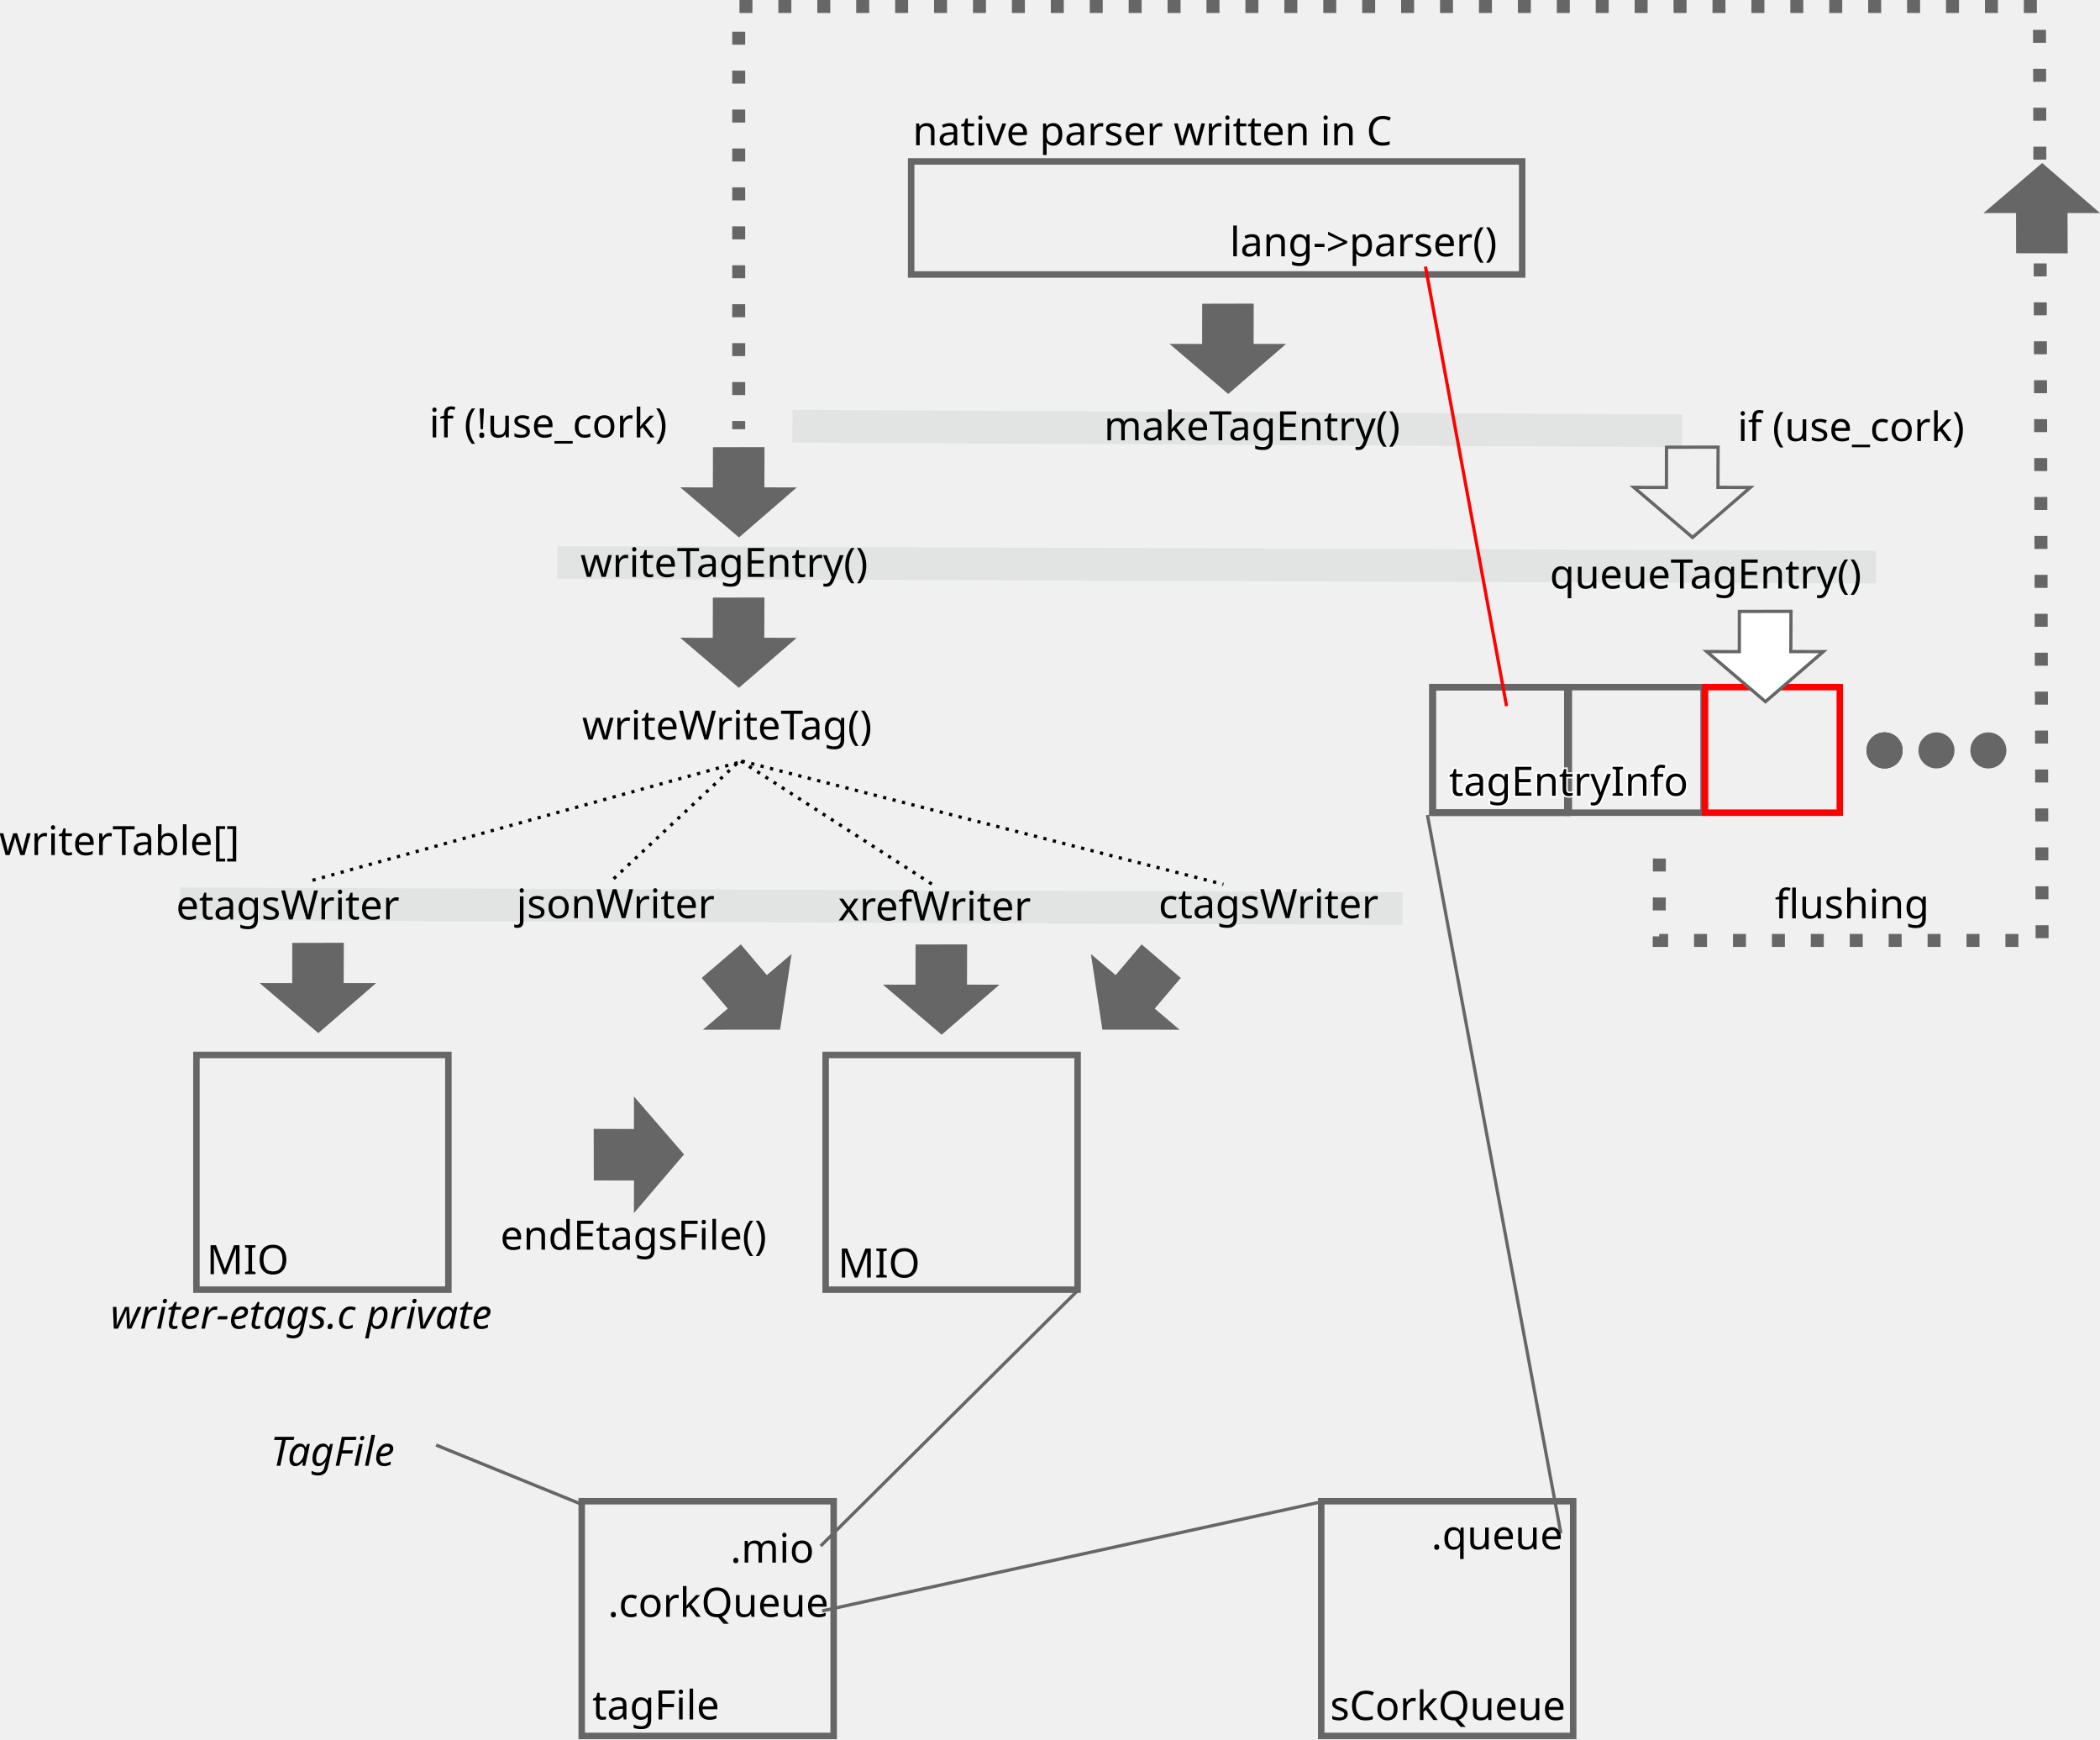
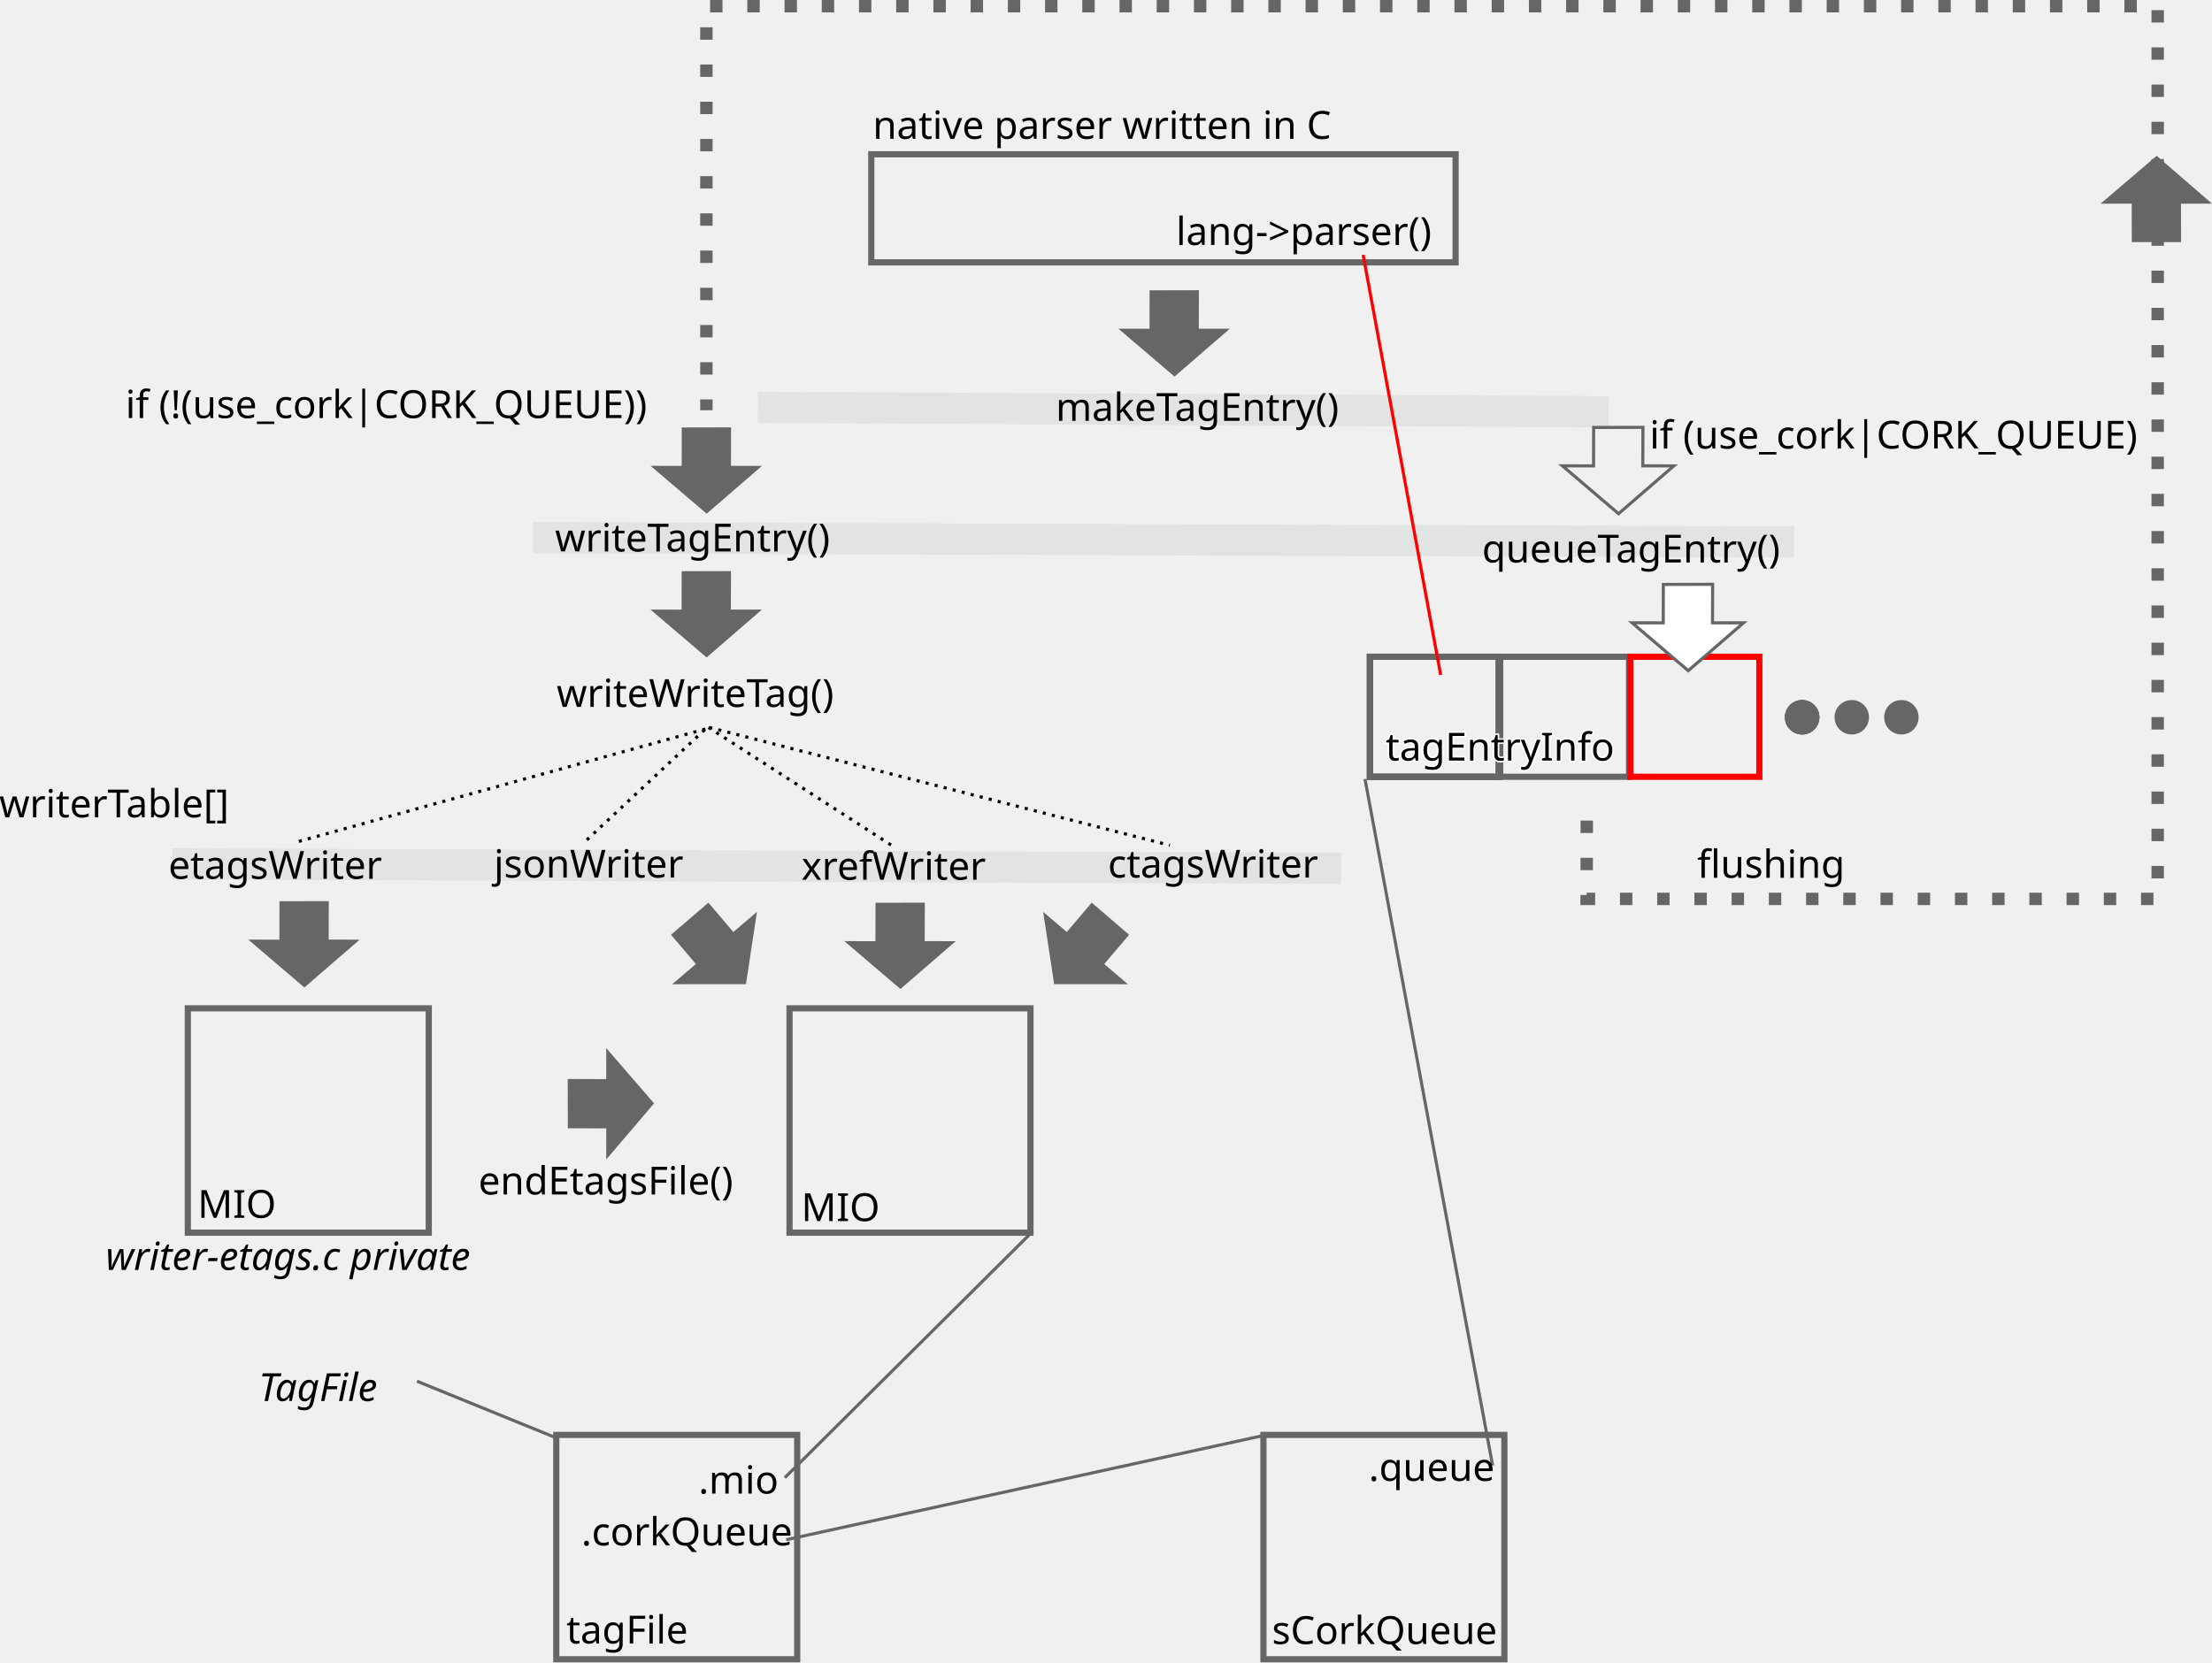
- <svg xmlns="http://www.w3.org/2000/svg" width="182.727mm" height="151.3mm" viewBox="0 0 647.459 536.103" id="svg2" version="1.1">
+ <svg xmlns="http://www.w3.org/2000/svg" width="201.276mm" height="151.3mm" viewBox="0 0 713.184 536.103" id="svg2" version="1.1">
  <defs id="defs4">
    <marker orient="auto" refY="0" refX="0" id="marker12257" style="overflow:visible">
-       <path id="path12259" d="M 0,0 5,-5 -12.5,0 5,5 0,0 Z" style="fill:#666666;fill-opacity:1;fill-rule:evenodd;stroke:#666666;stroke-width:1pt;stroke-opacity:1" transform="matrix(-0.8,0,0,-0.8,-10,0)" />
+       <path id="path12259" d="M 0,0 5,-5 -12.5,0 5,5 Z" style="fill:#666666;fill-opacity:1;fill-rule:evenodd;stroke:#666666;stroke-width:1pt;stroke-opacity:1" transform="matrix(-0.8,0,0,-0.8,-10,0)" />
    </marker>
    <marker style="overflow:visible" id="marker11059" refX="0" refY="0" orient="auto">
-       <path transform="matrix(-0.8,0,0,-0.8,-10,0)" style="fill:#666666;fill-opacity:1;fill-rule:evenodd;stroke:#666666;stroke-width:1pt;stroke-opacity:1" d="M 0,0 5,-5 -12.5,0 5,5 0,0 Z" id="path11061" />
+       <path transform="matrix(-0.8,0,0,-0.8,-10,0)" style="fill:#666666;fill-opacity:1;fill-rule:evenodd;stroke:#666666;stroke-width:1pt;stroke-opacity:1" d="M 0,0 5,-5 -12.5,0 5,5 Z" id="path11061" />
    </marker>
    <marker orient="auto" refY="0" refX="0" id="marker6735" style="overflow:visible">
-       <path id="path6737" d="M 0,0 5,-5 -12.5,0 5,5 0,0 Z" style="fill:#ff0000;fill-opacity:1;fill-rule:evenodd;stroke:#ff0000;stroke-width:1pt;stroke-opacity:1" transform="matrix(-0.8,0,0,-0.8,-10,0)" />
+       <path id="path6737" d="M 0,0 5,-5 -12.5,0 5,5 Z" style="fill:#ff0000;fill-opacity:1;fill-rule:evenodd;stroke:#ff0000;stroke-width:1pt;stroke-opacity:1" transform="matrix(-0.8,0,0,-0.8,-10,0)" />
    </marker>
    <marker orient="auto" refY="0" refX="0" id="Arrow1Lend" style="overflow:visible">
-       <path id="path6191" d="M 0,0 5,-5 -12.5,0 5,5 0,0 Z" style="fill:#666666;fill-opacity:1;fill-rule:evenodd;stroke:#666666;stroke-width:1pt;stroke-opacity:1" transform="matrix(-0.8,0,0,-0.8,-10,0)" />
+       <path id="path6191" d="M 0,0 5,-5 -12.5,0 5,5 Z" style="fill:#666666;fill-opacity:1;fill-rule:evenodd;stroke:#666666;stroke-width:1pt;stroke-opacity:1" transform="matrix(-0.8,0,0,-0.8,-10,0)" />
    </marker>
    <marker orient="auto" refY="0" refX="0" id="marker6735-4" style="overflow:visible">
-       <path id="path6737-6" d="M 0,0 5,-5 -12.5,0 5,5 0,0 Z" style="fill:#666666;fill-opacity:1;fill-rule:evenodd;stroke:#666666;stroke-width:1pt;stroke-opacity:1" transform="matrix(-0.8,0,0,-0.8,-10,0)" />
+       <path id="path6737-6" d="M 0,0 5,-5 -12.5,0 5,5 Z" style="fill:#666666;fill-opacity:1;fill-rule:evenodd;stroke:#666666;stroke-width:1pt;stroke-opacity:1" transform="matrix(-0.8,0,0,-0.8,-10,0)" />
    </marker>
    <marker orient="auto" refY="0" refX="0" id="marker6735-6" style="overflow:visible">
-       <path id="path6737-7" d="M 0,0 5,-5 -12.5,0 5,5 0,0 Z" style="fill:#666666;fill-opacity:1;fill-rule:evenodd;stroke:#666666;stroke-width:1pt;stroke-opacity:1" transform="matrix(-0.8,0,0,-0.8,-10,0)" />
+       <path id="path6737-7" d="M 0,0 5,-5 -12.5,0 5,5 Z" style="fill:#666666;fill-opacity:1;fill-rule:evenodd;stroke:#666666;stroke-width:1pt;stroke-opacity:1" transform="matrix(-0.8,0,0,-0.8,-10,0)" />
    </marker>
  </defs>
  <g id="layer1" transform="translate(-25.50645,-21.68899)">
    <path style="fill:#b3b3b3;fill-rule:evenodd;stroke:#e2e4e4;stroke-width:10.1;stroke-linecap:butt;stroke-linejoin:miter;stroke-miterlimit:4;stroke-dasharray:none;stroke-opacity:1" d="M 81.074,300.305 457.92,301.719" id="path4279-5-7" />
-     <text xml:space="preserve" style="font-style:normal;font-variant:normal;font-weight:normal;font-stretch:normal;font-size:12.5px;line-height:0%;font-family:'VL Gothic';-inkscape-font-specification:'VL Gothic';text-align:start;letter-spacing:0px;word-spacing:0px;writing-mode:lr-tb;text-anchor:start;fill:#000000;fill-opacity:1;stroke:none;stroke-width:1px;stroke-linecap:butt;stroke-linejoin:miter;stroke-opacity:1" x="184.745" y="304.7" id="text4413">
-       <tspan id="tspan4415" x="184.745" y="304.7">jsonWriter</tspan>
+     <text xml:space="preserve" style="font-style:normal;font-variant:normal;font-weight:normal;font-stretch:normal;line-height:0%;font-family:'VL Gothic';-inkscape-font-specification:'VL Gothic';text-align:start;letter-spacing:0px;word-spacing:0px;writing-mode:lr-tb;text-anchor:start;fill:#000000;fill-opacity:1;stroke:none;stroke-width:1px;stroke-linecap:butt;stroke-linejoin:miter;stroke-opacity:1" x="184.745" y="304.7" id="text4413">
+       <tspan id="tspan4415" x="184.745" y="304.7" style="font-size:12.5px;line-height:0">jsonWriter</tspan>
    </text>
-     <text xml:space="preserve" style="font-style:normal;font-variant:normal;font-weight:normal;font-stretch:normal;font-size:12.5px;line-height:0%;font-family:'VL Gothic';-inkscape-font-specification:'VL Gothic';text-align:start;letter-spacing:0px;word-spacing:0px;writing-mode:lr-tb;text-anchor:start;fill:#000000;fill-opacity:1;stroke:none;stroke-width:1px;stroke-linecap:butt;stroke-linejoin:miter;stroke-opacity:1" x="283.884" y="305.407" id="text4763">
-       <tspan id="tspan4765" x="283.884" y="305.407">xrefWriter</tspan>
+     <text xml:space="preserve" style="font-style:normal;font-variant:normal;font-weight:normal;font-stretch:normal;line-height:0%;font-family:'VL Gothic';-inkscape-font-specification:'VL Gothic';text-align:start;letter-spacing:0px;word-spacing:0px;writing-mode:lr-tb;text-anchor:start;fill:#000000;fill-opacity:1;stroke:none;stroke-width:1px;stroke-linecap:butt;stroke-linejoin:miter;stroke-opacity:1" x="283.884" y="305.407" id="text4763">
+       <tspan id="tspan4765" x="283.884" y="305.407" style="font-size:12.5px;line-height:0">xrefWriter</tspan>
    </text>
-     <text xml:space="preserve" style="font-style:normal;font-variant:normal;font-weight:normal;font-stretch:normal;font-size:12.5px;line-height:0%;font-family:'VL Gothic';-inkscape-font-specification:'VL Gothic';text-align:start;letter-spacing:0px;word-spacing:0px;writing-mode:lr-tb;text-anchor:start;fill:#000000;fill-opacity:1;stroke:none;stroke-width:1px;stroke-linecap:butt;stroke-linejoin:miter;stroke-opacity:1" x="382.711" y="304.7" id="text4767">
-       <tspan id="tspan4769" x="382.711" y="304.7">ctagsWriter</tspan>
+     <text xml:space="preserve" style="font-style:normal;font-variant:normal;font-weight:normal;font-stretch:normal;line-height:0%;font-family:'VL Gothic';-inkscape-font-specification:'VL Gothic';text-align:start;letter-spacing:0px;word-spacing:0px;writing-mode:lr-tb;text-anchor:start;fill:#000000;fill-opacity:1;stroke:none;stroke-width:1px;stroke-linecap:butt;stroke-linejoin:miter;stroke-opacity:1" x="382.711" y="304.7" id="text4767">
+       <tspan id="tspan4769" x="382.711" y="304.7" style="font-size:12.5px;line-height:0">ctagsWriter</tspan>
    </text>
-     <text xml:space="preserve" style="font-style:normal;font-variant:normal;font-weight:normal;font-stretch:normal;font-size:12.5px;line-height:0%;font-family:'VL Gothic';-inkscape-font-specification:'VL Gothic';text-align:start;letter-spacing:0px;word-spacing:0px;writing-mode:lr-tb;text-anchor:start;fill:#000000;fill-opacity:1;stroke:none;stroke-width:1px;stroke-linecap:butt;stroke-linejoin:miter;stroke-opacity:1" x="79.807" y="305.105" id="text4413-3">
-       <tspan id="tspan4415-5" x="79.807" y="305.105">etagsWriter</tspan>
+     <text xml:space="preserve" style="font-style:normal;font-variant:normal;font-weight:normal;font-stretch:normal;line-height:0%;font-family:'VL Gothic';-inkscape-font-specification:'VL Gothic';text-align:start;letter-spacing:0px;word-spacing:0px;writing-mode:lr-tb;text-anchor:start;fill:#000000;fill-opacity:1;stroke:none;stroke-width:1px;stroke-linecap:butt;stroke-linejoin:miter;stroke-opacity:1" x="79.807" y="305.105" id="text4413-3">
+       <tspan id="tspan4415-5" x="79.807" y="305.105" style="font-size:12.5px;line-height:0">etagsWriter</tspan>
    </text>
    <path style="fill:#b3b3b3;fill-rule:evenodd;stroke:#e2e4e4;stroke-width:10.1;stroke-linecap:butt;stroke-linejoin:miter;stroke-miterlimit:4;stroke-dasharray:none;stroke-opacity:1" d="m 197.341,195.067 406.586,1.414" id="path4279-5" />
    <path style="fill:#b3b3b3;fill-rule:evenodd;stroke:#e2e4e4;stroke-width:10.1;stroke-linecap:butt;stroke-linejoin:miter;stroke-miterlimit:4;stroke-dasharray:none;stroke-opacity:1" d="m 269.834,153.067 274.357,1.414" id="path4279" />
    <rect style="opacity:1;fill:none;fill-opacity:1;stroke:#666666;stroke-width:2;stroke-linejoin:miter;stroke-miterlimit:4;stroke-dasharray:none;stroke-dashoffset:0;stroke-opacity:1" id="rect3382" width="188.393" height="34.85" x="306.424" y="71.447" />
    <path style="fill:#666666;fill-opacity:1;fill-rule:evenodd;stroke:none;stroke-width:1px;stroke-linecap:butt;stroke-linejoin:miter;stroke-opacity:1" d="m 396.154,115.318 -0.022,12.393 -10.046,-0.021 18.103,15.439 17.828,-15.425 -10.007,-0.01 0.043,-12.411 z" id="path5618-0" />
    <path style="fill:#666666;fill-opacity:1;fill-rule:evenodd;stroke:none;stroke-width:1px;stroke-linecap:butt;stroke-linejoin:miter;stroke-opacity:1" d="m 245.317,159.546 -0.022,12.393 -10.046,-0.021 18.103,15.439 17.828,-15.425 -10.007,-0.01 0.043,-12.411 z" id="path5618-0-6" />
    <rect y="346.876" x="280.066" height="72.35" width="77.679" id="rect5837" style="opacity:1;fill:none;fill-opacity:1;stroke:#666666;stroke-width:2;stroke-linejoin:miter;stroke-miterlimit:4;stroke-dasharray:none;stroke-dashoffset:0;stroke-opacity:1" />
    <path id="path5845" d="m 241.846,323.149 8.032,9.438 -7.652,6.509 23.792,-0.019 3.537,-23.308 -7.615,6.492 -8.028,-9.465 z" style="fill:#666666;fill-opacity:1;fill-rule:evenodd;stroke:none;stroke-width:1px;stroke-linecap:butt;stroke-linejoin:miter;stroke-opacity:1" />
    <path style="fill:#666666;fill-opacity:1;fill-rule:evenodd;stroke:none;stroke-width:1px;stroke-linecap:butt;stroke-linejoin:miter;stroke-opacity:1" d="m 389.555,323.149 -8.032,9.438 7.652,6.509 -23.792,-0.019 -3.537,-23.308 7.615,6.492 8.028,-9.465 z" id="path5862" />
    <path style="fill:#666666;fill-opacity:1;fill-rule:evenodd;stroke:none;stroke-width:1px;stroke-linecap:butt;stroke-linejoin:miter;stroke-opacity:1" d="m 115.616,312.334 -0.022,12.393 -10.046,-0.021 18.103,15.439 17.828,-15.425 -10.007,-0.01 0.043,-12.411 z" id="path5888" />
    <rect style="opacity:1;fill:none;fill-opacity:1;stroke:#666666;stroke-width:2;stroke-linejoin:miter;stroke-miterlimit:4;stroke-dasharray:none;stroke-dashoffset:0;stroke-opacity:1" id="rect5890" width="77.679" height="72.35" x="86.066" y="346.876" />
    <path style="fill:#666666;fill-opacity:1;fill-rule:evenodd;stroke:none;stroke-width:1px;stroke-linecap:butt;stroke-linejoin:miter;stroke-opacity:1" d="m 208.584,385.561 12.393,0.022 -0.021,10.046 15.439,-18.103 -15.425,-17.828 -0.01,10.007 -12.411,-0.043 z" id="path5618-0-6-1-3" />
    <path id="path5927" d="m 539.317,159.546 -0.022,12.393 -10.046,-0.021 18.103,15.439 17.828,-15.425 -10.007,-0.01 0.043,-12.411 z" style="fill:none;fill-opacity:1;fill-rule:evenodd;stroke:#666666;stroke-width:1;stroke-linecap:butt;stroke-linejoin:miter;stroke-miterlimit:4;stroke-dasharray:none;stroke-opacity:1" />
    <rect y="233.497" x="467.197" height="38.701" width="41.552" id="rect5837-1" style="opacity:1;fill:none;fill-opacity:1;stroke:#666666;stroke-width:2;stroke-linejoin:miter;stroke-miterlimit:4;stroke-dasharray:none;stroke-dashoffset:0;stroke-opacity:1" />
    <rect style="opacity:1;fill:none;fill-opacity:1;stroke:#666666;stroke-width:2;stroke-linejoin:miter;stroke-miterlimit:4;stroke-dasharray:none;stroke-dashoffset:0;stroke-opacity:1" id="rect5952" width="41.552" height="38.701" x="467.197" y="233.497" />
    <rect y="233.497" x="467.197" height="38.701" width="41.552" id="rect5954" style="opacity:1;fill:none;fill-opacity:1;stroke:#666666;stroke-width:2;stroke-linejoin:miter;stroke-miterlimit:4;stroke-dasharray:none;stroke-dashoffset:0;stroke-opacity:1" />
    <rect style="opacity:1;fill:none;fill-opacity:1;stroke:#666666;stroke-width:2;stroke-linejoin:miter;stroke-miterlimit:4;stroke-dasharray:none;stroke-dashoffset:0;stroke-opacity:1" id="rect5956" width="41.552" height="38.701" x="509.197" y="233.497" />
    <rect y="233.497" x="551.197" height="38.701" width="41.552" id="rect5958" style="opacity:1;fill:none;fill-opacity:1;stroke:#ff0000;stroke-width:2;stroke-linejoin:miter;stroke-miterlimit:4;stroke-dasharray:none;stroke-dashoffset:0;stroke-opacity:1" />
    <g id="g5972" transform="translate(259.5591,-190.2352)">
      <circle r="5.556" cy="443.24" cx="346.987" id="path5962" style="opacity:1;fill:#666666;fill-opacity:1;stroke:none;stroke-width:1;stroke-linejoin:miter;stroke-miterlimit:4;stroke-dasharray:none;stroke-dashoffset:0;stroke-opacity:1" />
      <circle style="opacity:1;fill:#666666;fill-opacity:1;stroke:none;stroke-width:1;stroke-linejoin:miter;stroke-miterlimit:4;stroke-dasharray:none;stroke-dashoffset:0;stroke-opacity:1" id="circle5964" cx="346.987" cy="443.24" r="5.556" />
      <circle r="5.556" cy="443.24" cx="346.987" id="circle5966" style="opacity:1;fill:#666666;fill-opacity:1;stroke:none;stroke-width:1;stroke-linejoin:miter;stroke-miterlimit:4;stroke-dasharray:none;stroke-dashoffset:0;stroke-opacity:1" />
      <circle style="opacity:1;fill:#666666;fill-opacity:1;stroke:none;stroke-width:1;stroke-linejoin:miter;stroke-miterlimit:4;stroke-dasharray:none;stroke-dashoffset:0;stroke-opacity:1" id="circle5968" cx="362.987" cy="443.24" r="5.556" />
      <circle r="5.556" cy="443.24" cx="378.987" id="circle5970" style="opacity:1;fill:#666666;fill-opacity:1;stroke:none;stroke-width:1;stroke-linejoin:miter;stroke-miterlimit:4;stroke-dasharray:none;stroke-dashoffset:0;stroke-opacity:1" />
    </g>
    <path id="path5927-4" d="m 561.788,210.167 -0.022,12.393 -10.046,-0.021 18.103,15.439 17.828,-15.425 -10.007,-0.01 0.043,-12.411 z" style="fill:#ffffff;fill-opacity:1;fill-rule:evenodd;stroke:#666666;stroke-width:1;stroke-linecap:butt;stroke-linejoin:miter;stroke-miterlimit:4;stroke-dasharray:none;stroke-opacity:1" />
-     <path style="fill:none;fill-rule:evenodd;stroke:#666666;stroke-width:4;stroke-linecap:butt;stroke-linejoin:miter;stroke-miterlimit:4;stroke-dasharray:4, 8;stroke-dashoffset:0;stroke-opacity:1" d="m 537.114,286.329 -0.051,25.254 118.051,0 -0.822,-287.893 -401.031,0 0,130.31" id="path6643" />
-     <path style="fill:#666666;fill-opacity:1;fill-rule:evenodd;stroke:none;stroke-width:1px;stroke-linecap:butt;stroke-linejoin:miter;stroke-opacity:1" d="m 647.103,99.75 -0.022,-12.393 -10.046,0.021 18.103,-15.439 17.828,15.425 -10.007,0.01 0.043,12.411 z" id="path5618-0-6-14" />
+     <path style="fill:none;fill-rule:evenodd;stroke:#666666;stroke-width:4;stroke-linecap:butt;stroke-linejoin:miter;stroke-miterlimit:4;stroke-dasharray:4, 8;stroke-dashoffset:0;stroke-opacity:1" d="m 537.114,286.329 -0.051,25.254 H 721.184 V 23.689 H 253.261 V 153.999" id="path6643" />
+     <path style="fill:#666666;fill-opacity:1;fill-rule:evenodd;stroke:none;stroke-width:1px;stroke-linecap:butt;stroke-linejoin:miter;stroke-opacity:1" d="m 712.828,99.75 -0.022,-12.393 -10.046,0.021 18.103,-15.439 17.828,15.425 -10.007,0.01 0.043,12.411 z" id="path5618-0-6-14" />
    <path style="fill:none;fill-rule:evenodd;stroke:#ff0000;stroke-width:1px;stroke-linecap:butt;stroke-linejoin:miter;stroke-opacity:1" d="m 465,103.862 c 25,135.5 25,135.5 25,135.5" id="path7947" />
    <rect y="484.442" x="204.858" height="72.35" width="77.679" id="rect5837-8" style="opacity:1;fill:none;fill-opacity:1;stroke:#666666;stroke-width:2;stroke-linejoin:miter;stroke-miterlimit:4;stroke-dasharray:none;stroke-dashoffset:0;stroke-opacity:1" />
-     <text xml:space="preserve" style="font-style:normal;font-variant:normal;font-weight:normal;font-stretch:normal;font-size:12.5px;line-height:0%;font-family:'VL Gothic';-inkscape-font-specification:'VL Gothic';text-align:start;letter-spacing:0px;word-spacing:0px;writing-mode:lr-tb;text-anchor:start;fill:#000000;fill-opacity:1;stroke:none;stroke-width:1px;stroke-linecap:butt;stroke-linejoin:miter;stroke-opacity:1" x="108.894" y="473.502" id="text9293">
+     <text xml:space="preserve" style="font-style:normal;font-variant:normal;font-weight:normal;font-stretch:normal;line-height:0%;font-family:'VL Gothic';-inkscape-font-specification:'VL Gothic';text-align:start;letter-spacing:0px;word-spacing:0px;writing-mode:lr-tb;text-anchor:start;fill:#000000;fill-opacity:1;stroke:none;stroke-width:1px;stroke-linecap:butt;stroke-linejoin:miter;stroke-opacity:1" x="108.894" y="473.502" id="text9293">
      <tspan id="tspan9295" x="108.894" y="473.502" style="font-style:italic;font-variant:normal;font-weight:normal;font-stretch:normal;font-size:12.5px;line-height:0%;font-family:sans-serif;-inkscape-font-specification:'sans-serif, Italic';text-align:start;writing-mode:lr-tb;text-anchor:start">TagFile</tspan>
    </text>
    <path style="fill:none;fill-rule:evenodd;stroke:#666666;stroke-width:1px;stroke-linecap:butt;stroke-linejoin:miter;stroke-opacity:1" d="m 159.949,467.127 45.533,18.534" id="path7947-9" />
    <path style="fill:none;fill-rule:evenodd;stroke:#666666;stroke-width:1px;stroke-linecap:butt;stroke-linejoin:miter;stroke-opacity:1" d="m 278.533,498.243 78.885,-78.395" id="path7947-9-5" />
    <rect style="opacity:1;fill:none;fill-opacity:1;stroke:#666666;stroke-width:2;stroke-linejoin:miter;stroke-miterlimit:4;stroke-dasharray:none;stroke-dashoffset:0;stroke-opacity:1" id="rect11783" width="77.679" height="72.35" x="432.858" y="484.442" />
    <path id="path11823" d="M 278.984,518.249 432.444,484.729" style="fill:none;fill-rule:evenodd;stroke:#666666;stroke-width:1px;stroke-linecap:butt;stroke-linejoin:miter;stroke-opacity:1" />
    <path style="fill:none;fill-rule:evenodd;stroke:#666666;stroke-width:1px;stroke-linecap:butt;stroke-linejoin:miter;stroke-opacity:1" d="M 506.745,494.297 465.605,272.923" id="path12255" />
-     <text xml:space="preserve" style="font-style:normal;font-variant:normal;font-weight:normal;font-stretch:normal;font-size:12.5px;line-height:0%;font-family:'VL Gothic';-inkscape-font-specification:'VL Gothic';text-align:start;letter-spacing:0px;word-spacing:0px;writing-mode:lr-tb;text-anchor:start;fill:#000000;fill-opacity:1;stroke:none;stroke-width:1px;stroke-linecap:butt;stroke-linejoin:miter;stroke-opacity:1" x="250.692" y="503.37" id="text4723">
-       <tspan id="tspan4725" x="250.692" y="503.37">.mio</tspan>
+     <text xml:space="preserve" style="font-style:normal;font-variant:normal;font-weight:normal;font-stretch:normal;line-height:0%;font-family:'VL Gothic';-inkscape-font-specification:'VL Gothic';text-align:start;letter-spacing:0px;word-spacing:0px;writing-mode:lr-tb;text-anchor:start;fill:#000000;fill-opacity:1;stroke:none;stroke-width:1px;stroke-linecap:butt;stroke-linejoin:miter;stroke-opacity:1" x="250.692" y="503.37" id="text4723">
+       <tspan id="tspan4725" x="250.692" y="503.37" style="font-size:12.5px;line-height:0">.mio</tspan>
    </text>
-     <text xml:space="preserve" style="font-style:normal;font-variant:normal;font-weight:normal;font-stretch:normal;font-size:12.5px;line-height:0%;font-family:'VL Gothic';-inkscape-font-specification:'VL Gothic';text-align:start;letter-spacing:0px;word-spacing:0px;writing-mode:lr-tb;text-anchor:start;fill:#000000;fill-opacity:1;stroke:none;stroke-width:1px;stroke-linecap:butt;stroke-linejoin:miter;stroke-opacity:1" x="212.934" y="520.077" id="text4727">
-       <tspan id="tspan4729" x="212.934" y="520.077">.corkQueue</tspan>
+     <text xml:space="preserve" style="font-style:normal;font-variant:normal;font-weight:normal;font-stretch:normal;line-height:0%;font-family:'VL Gothic';-inkscape-font-specification:'VL Gothic';text-align:start;letter-spacing:0px;word-spacing:0px;writing-mode:lr-tb;text-anchor:start;fill:#000000;fill-opacity:1;stroke:none;stroke-width:1px;stroke-linecap:butt;stroke-linejoin:miter;stroke-opacity:1" x="212.934" y="520.077" id="text4727">
+       <tspan id="tspan4729" x="212.934" y="520.077" style="font-size:12.5px;line-height:0">.corkQueue</tspan>
    </text>
-     <text xml:space="preserve" style="font-style:normal;font-variant:normal;font-weight:normal;font-stretch:normal;font-size:12.5px;line-height:0%;font-family:'VL Gothic';-inkscape-font-specification:'VL Gothic';text-align:start;letter-spacing:0px;word-spacing:0px;writing-mode:lr-tb;text-anchor:start;fill:#000000;fill-opacity:1;stroke:none;stroke-width:1px;stroke-linecap:butt;stroke-linejoin:miter;stroke-opacity:1" x="208.126" y="551.698" id="text4731">
-       <tspan id="tspan4733" x="208.126" y="551.698">tagFile</tspan>
+     <text xml:space="preserve" style="font-style:normal;font-variant:normal;font-weight:normal;font-stretch:normal;line-height:0%;font-family:'VL Gothic';-inkscape-font-specification:'VL Gothic';text-align:start;letter-spacing:0px;word-spacing:0px;writing-mode:lr-tb;text-anchor:start;fill:#000000;fill-opacity:1;stroke:none;stroke-width:1px;stroke-linecap:butt;stroke-linejoin:miter;stroke-opacity:1" x="208.126" y="551.698" id="text4731">
+       <tspan id="tspan4733" x="208.126" y="551.698" style="font-size:12.5px;line-height:0">tagFile</tspan>
    </text>
-     <text xml:space="preserve" style="font-style:normal;font-variant:normal;font-weight:normal;font-stretch:normal;font-size:12.5px;line-height:0%;font-family:'VL Gothic';-inkscape-font-specification:'VL Gothic';text-align:start;letter-spacing:0px;word-spacing:0px;writing-mode:lr-tb;text-anchor:start;fill:#000000;fill-opacity:1;stroke:none;stroke-width:1px;stroke-linecap:butt;stroke-linejoin:miter;stroke-opacity:1" x="435.611" y="551.879" id="text4735">
-       <tspan id="tspan4737" x="435.611" y="551.879">sCorkQueue</tspan>
+     <text xml:space="preserve" style="font-style:normal;font-variant:normal;font-weight:normal;font-stretch:normal;line-height:0%;font-family:'VL Gothic';-inkscape-font-specification:'VL Gothic';text-align:start;letter-spacing:0px;word-spacing:0px;writing-mode:lr-tb;text-anchor:start;fill:#000000;fill-opacity:1;stroke:none;stroke-width:1px;stroke-linecap:butt;stroke-linejoin:miter;stroke-opacity:1" x="435.611" y="551.879" id="text4735">
+       <tspan id="tspan4737" x="435.611" y="551.879" style="font-size:12.5px;line-height:0">sCorkQueue</tspan>
    </text>
-     <text xml:space="preserve" style="font-style:normal;font-variant:normal;font-weight:normal;font-stretch:normal;font-size:12.5px;line-height:0%;font-family:'VL Gothic';-inkscape-font-specification:'VL Gothic';text-align:start;letter-spacing:0px;word-spacing:0px;writing-mode:lr-tb;text-anchor:start;fill:#000000;fill-opacity:1;stroke:none;stroke-width:1px;stroke-linecap:butt;stroke-linejoin:miter;stroke-opacity:1" x="466.792" y="499.263" id="text4739">
-       <tspan id="tspan4741" x="466.792" y="499.263">.queue</tspan>
+     <text xml:space="preserve" style="font-style:normal;font-variant:normal;font-weight:normal;font-stretch:normal;line-height:0%;font-family:'VL Gothic';-inkscape-font-specification:'VL Gothic';text-align:start;letter-spacing:0px;word-spacing:0px;writing-mode:lr-tb;text-anchor:start;fill:#000000;fill-opacity:1;stroke:none;stroke-width:1px;stroke-linecap:butt;stroke-linejoin:miter;stroke-opacity:1" x="466.792" y="499.263" id="text4739">
+       <tspan id="tspan4741" x="466.792" y="499.263" style="font-size:12.5px;line-height:0">.queue</tspan>
    </text>
-     <text xml:space="preserve" style="font-style:normal;font-variant:normal;font-weight:normal;font-stretch:normal;font-size:12.5px;line-height:0%;font-family:'VL Gothic';-inkscape-font-specification:'VL Gothic';text-align:start;letter-spacing:0px;word-spacing:0px;writing-mode:lr-tb;text-anchor:start;fill:#000000;fill-opacity:1;stroke:none;stroke-width:1px;stroke-linecap:butt;stroke-linejoin:miter;stroke-opacity:1" x="283.843" y="415.478" id="text4743">
-       <tspan id="tspan4745" x="283.843" y="415.478">MIO</tspan>
+     <text xml:space="preserve" style="font-style:normal;font-variant:normal;font-weight:normal;font-stretch:normal;line-height:0%;font-family:'VL Gothic';-inkscape-font-specification:'VL Gothic';text-align:start;letter-spacing:0px;word-spacing:0px;writing-mode:lr-tb;text-anchor:start;fill:#000000;fill-opacity:1;stroke:none;stroke-width:1px;stroke-linecap:butt;stroke-linejoin:miter;stroke-opacity:1" x="283.843" y="415.478" id="text4743">
+       <tspan id="tspan4745" x="283.843" y="415.478" style="font-size:12.5px;line-height:0">MIO</tspan>
    </text>
-     <text xml:space="preserve" style="font-style:normal;font-variant:normal;font-weight:normal;font-stretch:normal;font-size:12.5px;line-height:0%;font-family:'VL Gothic';-inkscape-font-specification:'VL Gothic';text-align:start;letter-spacing:0px;word-spacing:0px;writing-mode:lr-tb;text-anchor:start;fill:#000000;fill-opacity:1;stroke:none;stroke-width:1px;stroke-linecap:butt;stroke-linejoin:miter;stroke-opacity:1" x="179.771" y="406.903" id="text4747">
-       <tspan id="tspan4749" x="179.771" y="406.903">endEtagsFile()</tspan>
+     <text xml:space="preserve" style="font-style:normal;font-variant:normal;font-weight:normal;font-stretch:normal;line-height:0%;font-family:'VL Gothic';-inkscape-font-specification:'VL Gothic';text-align:start;letter-spacing:0px;word-spacing:0px;writing-mode:lr-tb;text-anchor:start;fill:#000000;fill-opacity:1;stroke:none;stroke-width:1px;stroke-linecap:butt;stroke-linejoin:miter;stroke-opacity:1" x="179.771" y="406.903" id="text4747">
+       <tspan id="tspan4749" x="179.771" y="406.903" style="font-size:12.5px;line-height:0">endEtagsFile()</tspan>
    </text>
-     <text xml:space="preserve" style="font-style:normal;font-variant:normal;font-weight:normal;font-stretch:normal;font-size:12.5px;line-height:0%;font-family:'VL Gothic';-inkscape-font-specification:'VL Gothic';text-align:start;letter-spacing:0px;word-spacing:0px;writing-mode:lr-tb;text-anchor:start;fill:#000000;fill-opacity:1;stroke:none;stroke-width:1px;stroke-linecap:butt;stroke-linejoin:miter;stroke-opacity:1" x="89.215" y="414.436" id="text4751">
-       <tspan id="tspan4753" x="89.215" y="414.436">MIO</tspan>
+     <text xml:space="preserve" style="font-style:normal;font-variant:normal;font-weight:normal;font-stretch:normal;line-height:0%;font-family:'VL Gothic';-inkscape-font-specification:'VL Gothic';text-align:start;letter-spacing:0px;word-spacing:0px;writing-mode:lr-tb;text-anchor:start;fill:#000000;fill-opacity:1;stroke:none;stroke-width:1px;stroke-linecap:butt;stroke-linejoin:miter;stroke-opacity:1" x="89.215" y="414.436" id="text4751">
+       <tspan id="tspan4753" x="89.215" y="414.436" style="font-size:12.5px;line-height:0">MIO</tspan>
    </text>
-     <text xml:space="preserve" style="font-style:normal;font-variant:normal;font-weight:normal;font-stretch:normal;font-size:12.5px;line-height:0%;font-family:'VL Gothic';-inkscape-font-specification:'VL Gothic';text-align:start;letter-spacing:0px;word-spacing:0px;writing-mode:lr-tb;text-anchor:start;fill:#000000;fill-opacity:1;stroke:none;stroke-width:1px;stroke-linecap:butt;stroke-linejoin:miter;stroke-opacity:1" x="157.848" y="156.515" id="text4755">
-       <tspan id="tspan4757" x="157.848" y="156.515">if (!use_cork)</tspan>
+     <text xml:space="preserve" style="font-style:normal;font-variant:normal;font-weight:normal;font-stretch:normal;line-height:0%;font-family:'VL Gothic';-inkscape-font-specification:'VL Gothic';text-align:start;letter-spacing:0px;word-spacing:0px;writing-mode:lr-tb;text-anchor:start;fill:#000000;fill-opacity:1;stroke:none;stroke-width:1px;stroke-linecap:butt;stroke-linejoin:miter;stroke-opacity:1" x="65.973" y="156.515" id="text4755">
+       <tspan id="tspan4757" x="65.973" y="156.515" style="font-size:12.5px;line-height:0">if (!(use_cork|CORK_QUEUE))</tspan>
    </text>
-     <text xml:space="preserve" style="font-style:normal;font-variant:normal;font-weight:normal;font-stretch:normal;font-size:12.5px;line-height:0%;font-family:'VL Gothic';-inkscape-font-specification:'VL Gothic';text-align:start;letter-spacing:0px;word-spacing:0px;writing-mode:lr-tb;text-anchor:start;fill:#000000;fill-opacity:1;stroke:none;stroke-width:1px;stroke-linecap:butt;stroke-linejoin:miter;stroke-opacity:1" x="204.454" y="199.532" id="text4759">
-       <tspan id="tspan4761" x="204.454" y="199.532">writeTagEntry()</tspan>
+     <text xml:space="preserve" style="font-style:normal;font-variant:normal;font-weight:normal;font-stretch:normal;line-height:0%;font-family:'VL Gothic';-inkscape-font-specification:'VL Gothic';text-align:start;letter-spacing:0px;word-spacing:0px;writing-mode:lr-tb;text-anchor:start;fill:#000000;fill-opacity:1;stroke:none;stroke-width:1px;stroke-linecap:butt;stroke-linejoin:miter;stroke-opacity:1" x="204.454" y="199.532" id="text4759">
+       <tspan id="tspan4761" x="204.454" y="199.532" style="font-size:12.5px;line-height:0">writeTagEntry()</tspan>
    </text>
-     <text xml:space="preserve" style="font-style:normal;font-variant:normal;font-weight:normal;font-stretch:normal;font-size:12.5px;line-height:0%;font-family:'VL Gothic';-inkscape-font-specification:'VL Gothic';text-align:start;letter-spacing:0px;word-spacing:0px;writing-mode:lr-tb;text-anchor:start;fill:#000000;fill-opacity:1;stroke:none;stroke-width:1px;stroke-linecap:butt;stroke-linejoin:miter;stroke-opacity:1" x="572.713" y="304.772" id="text4771">
-       <tspan id="tspan4773" x="572.713" y="304.772">flushing</tspan>
+     <text xml:space="preserve" style="font-style:normal;font-variant:normal;font-weight:normal;font-stretch:normal;line-height:0%;font-family:'VL Gothic';-inkscape-font-specification:'VL Gothic';text-align:start;letter-spacing:0px;word-spacing:0px;writing-mode:lr-tb;text-anchor:start;fill:#000000;fill-opacity:1;stroke:none;stroke-width:1px;stroke-linecap:butt;stroke-linejoin:miter;stroke-opacity:1" x="572.713" y="304.772" id="text4771">
+       <tspan id="tspan4773" x="572.713" y="304.772" style="font-size:12.5px;line-height:0">flushing</tspan>
    </text>
-     <text xml:space="preserve" style="font-style:normal;font-variant:normal;font-weight:normal;font-stretch:normal;font-size:12.5px;line-height:0%;font-family:'VL Gothic';-inkscape-font-specification:'VL Gothic';text-align:start;letter-spacing:0px;word-spacing:0px;writing-mode:lr-tb;text-anchor:start;fill:#000000;fill-opacity:1;stroke:none;stroke-width:1px;stroke-linecap:butt;stroke-linejoin:miter;stroke-opacity:1" x="561.212" y="157.637" id="text4775">
-       <tspan id="tspan4777" x="561.212" y="157.637">if (use_cork)</tspan>
+     <text xml:space="preserve" style="font-style:normal;font-variant:normal;font-weight:normal;font-stretch:normal;line-height:0%;font-family:'VL Gothic';-inkscape-font-specification:'VL Gothic';text-align:start;letter-spacing:0px;word-spacing:0px;writing-mode:lr-tb;text-anchor:start;fill:#000000;fill-opacity:1;stroke:none;stroke-width:1px;stroke-linecap:butt;stroke-linejoin:miter;stroke-opacity:1" x="365.881" y="157.406" id="text4779">
+       <tspan id="tspan4781" x="365.881" y="157.406" style="font-size:12.5px;line-height:0">makeTagEntry()</tspan>
    </text>
-     <text xml:space="preserve" style="font-style:normal;font-variant:normal;font-weight:normal;font-stretch:normal;font-size:12.5px;line-height:0%;font-family:'VL Gothic';-inkscape-font-specification:'VL Gothic';text-align:start;letter-spacing:0px;word-spacing:0px;writing-mode:lr-tb;text-anchor:start;fill:#000000;fill-opacity:1;stroke:none;stroke-width:1px;stroke-linecap:butt;stroke-linejoin:miter;stroke-opacity:1" x="365.881" y="157.406" id="text4779">
-       <tspan id="tspan4781" x="365.881" y="157.406">makeTagEntry()</tspan>
+     <text xml:space="preserve" style="font-style:normal;font-variant:normal;font-weight:normal;font-stretch:normal;line-height:0%;font-family:'VL Gothic';-inkscape-font-specification:'VL Gothic';text-align:start;letter-spacing:0px;word-spacing:0px;writing-mode:lr-tb;text-anchor:start;fill:#000000;fill-opacity:1;stroke:none;stroke-width:1px;stroke-linecap:butt;stroke-linejoin:miter;stroke-opacity:1" x="503.328" y="203.079" id="text4291">
+       <tspan id="tspan4293" x="503.328" y="203.079" style="font-size:12.5px;line-height:0">queueTagEntry()</tspan>
    </text>
-     <text xml:space="preserve" style="font-style:normal;font-variant:normal;font-weight:normal;font-stretch:normal;font-size:12.5px;line-height:0%;font-family:'VL Gothic';-inkscape-font-specification:'VL Gothic';text-align:start;letter-spacing:0px;word-spacing:0px;writing-mode:lr-tb;text-anchor:start;fill:#000000;fill-opacity:1;stroke:none;stroke-width:1px;stroke-linecap:butt;stroke-linejoin:miter;stroke-opacity:1" x="503.328" y="203.079" id="text4291">
-       <tspan id="tspan4293" x="503.328" y="203.079">queueTagEntry()</tspan>
+     <text xml:space="preserve" style="font-style:normal;font-variant:normal;font-weight:normal;font-stretch:normal;line-height:0%;font-family:'VL Gothic';-inkscape-font-specification:'VL Gothic';text-align:start;letter-spacing:0px;word-spacing:0px;writing-mode:lr-tb;text-anchor:start;fill:#000000;fill-opacity:1;stroke:none;stroke-width:1px;stroke-linecap:butt;stroke-linejoin:miter;stroke-opacity:1" x="404.678" y="100.69" id="text4295">
+       <tspan id="tspan4297" x="404.678" y="100.69" style="font-size:12.5px;line-height:0">lang-&gt;parser()</tspan>
    </text>
-     <text xml:space="preserve" style="font-style:normal;font-variant:normal;font-weight:normal;font-stretch:normal;font-size:12.5px;line-height:0%;font-family:'VL Gothic';-inkscape-font-specification:'VL Gothic';text-align:start;letter-spacing:0px;word-spacing:0px;writing-mode:lr-tb;text-anchor:start;fill:#000000;fill-opacity:1;stroke:none;stroke-width:1px;stroke-linecap:butt;stroke-linejoin:miter;stroke-opacity:1" x="404.678" y="100.69" id="text4295">
-       <tspan id="tspan4297" x="404.678" y="100.69">lang-&gt;parser()</tspan>
+     <text xml:space="preserve" style="font-style:normal;font-variant:normal;font-weight:normal;font-stretch:normal;line-height:0%;font-family:'VL Gothic';-inkscape-font-specification:'VL Gothic';text-align:start;letter-spacing:0px;word-spacing:0px;writing-mode:lr-tb;text-anchor:start;fill:#000000;fill-opacity:1;stroke:none;stroke-width:1px;stroke-linecap:butt;stroke-linejoin:miter;stroke-opacity:1" x="306.908" y="66.459" id="text4299">
+       <tspan id="tspan4301" x="306.908" y="66.459" style="font-size:12.5px;line-height:0">native parser written in C</tspan>
    </text>
-     <text xml:space="preserve" style="font-style:normal;font-variant:normal;font-weight:normal;font-stretch:normal;font-size:12.5px;line-height:0%;font-family:'VL Gothic';-inkscape-font-specification:'VL Gothic';text-align:start;letter-spacing:0px;word-spacing:0px;writing-mode:lr-tb;text-anchor:start;fill:#000000;fill-opacity:1;stroke:none;stroke-width:1px;stroke-linecap:butt;stroke-linejoin:miter;stroke-opacity:1" x="306.908" y="66.459" id="text4299">
-       <tspan id="tspan4301" x="306.908" y="66.459">native parser written in C</tspan>
+     <text xml:space="preserve" style="font-style:normal;font-variant:normal;font-weight:normal;font-stretch:normal;line-height:0%;font-family:'VL Gothic';-inkscape-font-specification:'VL Gothic';text-align:start;letter-spacing:0px;word-spacing:0px;writing-mode:lr-tb;text-anchor:start;fill:#ffffff;fill-opacity:1;stroke:#ffffff;stroke-width:1px;stroke-linecap:butt;stroke-linejoin:miter;stroke-opacity:1" x="472.245" y="266.971" id="text4283">
+       <tspan id="tspan4285" x="472.245" y="266.971" style="font-size:12.5px;line-height:0">tagEntryInfo</tspan>
    </text>
-     <text xml:space="preserve" style="font-style:normal;font-variant:normal;font-weight:normal;font-stretch:normal;font-size:12.5px;line-height:0%;font-family:'VL Gothic';-inkscape-font-specification:'VL Gothic';text-align:start;letter-spacing:0px;word-spacing:0px;writing-mode:lr-tb;text-anchor:start;fill:#ffffff;fill-opacity:1;stroke:#ffffff;stroke-width:1px;stroke-linecap:butt;stroke-linejoin:miter;stroke-opacity:1" x="472.245" y="266.971" id="text4283">
-       <tspan id="tspan4285" x="472.245" y="266.971">tagEntryInfo</tspan>
+     <text xml:space="preserve" style="font-style:normal;font-variant:normal;font-weight:normal;font-stretch:normal;line-height:0%;font-family:'VL Gothic';-inkscape-font-specification:'VL Gothic';text-align:start;letter-spacing:0px;word-spacing:0px;writing-mode:lr-tb;text-anchor:start;fill:#000000;fill-opacity:1;stroke:none;stroke-width:1px;stroke-linecap:butt;stroke-linejoin:miter;stroke-opacity:1" x="472.245" y="266.971" id="text4287">
+       <tspan id="tspan4289" x="472.245" y="266.971" style="font-size:12.5px;line-height:0">tagEntryInfo</tspan>
    </text>
-     <text xml:space="preserve" style="font-style:normal;font-variant:normal;font-weight:normal;font-stretch:normal;font-size:12.5px;line-height:0%;font-family:'VL Gothic';-inkscape-font-specification:'VL Gothic';text-align:start;letter-spacing:0px;word-spacing:0px;writing-mode:lr-tb;text-anchor:start;fill:#000000;fill-opacity:1;stroke:none;stroke-width:1px;stroke-linecap:butt;stroke-linejoin:miter;stroke-opacity:1" x="472.245" y="266.971" id="text4287">
-       <tspan id="tspan4289" x="472.245" y="266.971">tagEntryInfo</tspan>
-     </text>
-     <text xml:space="preserve" style="font-style:normal;font-variant:normal;font-weight:normal;font-stretch:normal;font-size:12.5px;line-height:0%;font-family:'VL Gothic';-inkscape-font-specification:'VL Gothic';text-align:start;letter-spacing:0px;word-spacing:0px;writing-mode:lr-tb;text-anchor:start;fill:#000000;fill-opacity:1;stroke:none;stroke-width:1px;stroke-linecap:butt;stroke-linejoin:miter;stroke-opacity:1" x="59.614" y="431.241" id="text9293-3">
+     <text xml:space="preserve" style="font-style:normal;font-variant:normal;font-weight:normal;font-stretch:normal;line-height:0%;font-family:'VL Gothic';-inkscape-font-specification:'VL Gothic';text-align:start;letter-spacing:0px;word-spacing:0px;writing-mode:lr-tb;text-anchor:start;fill:#000000;fill-opacity:1;stroke:none;stroke-width:1px;stroke-linecap:butt;stroke-linejoin:miter;stroke-opacity:1" x="59.614" y="431.241" id="text9293-3">
      <tspan id="tspan9295-6" x="59.614" y="431.241" style="font-style:italic;font-variant:normal;font-weight:normal;font-stretch:normal;font-size:12.5px;line-height:0%;font-family:sans-serif;-inkscape-font-specification:'sans-serif, Italic';text-align:start;writing-mode:lr-tb;text-anchor:start">writer-etags.c private</tspan>
    </text>
-     <text xml:space="preserve" style="font-style:normal;font-variant:normal;font-weight:normal;font-stretch:normal;font-size:12.5px;line-height:0%;font-family:'VL Gothic';-inkscape-font-specification:'VL Gothic';text-align:start;letter-spacing:0px;word-spacing:0px;writing-mode:lr-tb;text-anchor:start;fill:#000000;fill-opacity:1;stroke:none;stroke-width:1px;stroke-linecap:butt;stroke-linejoin:miter;stroke-opacity:1" x="204.969" y="249.667" id="text4759-3">
-       <tspan id="tspan4761-6" x="204.969" y="249.667">writeWriteTag()</tspan>
+     <text xml:space="preserve" style="font-style:normal;font-variant:normal;font-weight:normal;font-stretch:normal;line-height:0%;font-family:'VL Gothic';-inkscape-font-specification:'VL Gothic';text-align:start;letter-spacing:0px;word-spacing:0px;writing-mode:lr-tb;text-anchor:start;fill:#000000;fill-opacity:1;stroke:none;stroke-width:1px;stroke-linecap:butt;stroke-linejoin:miter;stroke-opacity:1" x="204.969" y="249.667" id="text4759-3">
+       <tspan id="tspan4761-6" x="204.969" y="249.667" style="font-size:12.5px;line-height:0">writeWriteTag()</tspan>
    </text>
    <path style="fill:#666666;fill-opacity:1;fill-rule:evenodd;stroke:none;stroke-width:1px;stroke-linecap:butt;stroke-linejoin:miter;stroke-opacity:1" d="m 245.29,205.904 -0.022,12.393 -10.046,-0.021 18.103,15.439 17.828,-15.425 -10.007,-0.01 0.043,-12.411 z" id="path5618-0-6-1-7" />
    <path style="fill:#666666;fill-opacity:1;fill-rule:evenodd;stroke:none;stroke-width:1px;stroke-linecap:butt;stroke-linejoin:miter;stroke-opacity:1" d="m 307.79,312.83 -0.022,12.393 -10.046,-0.021 18.103,15.439 17.828,-15.425 -10.007,-0.01 0.043,-12.411 z" id="path5618-0-6-1-7-5" />
    <path style="fill:none;fill-rule:evenodd;stroke:#000000;stroke-width:1;stroke-linecap:butt;stroke-linejoin:miter;stroke-miterlimit:4;stroke-dasharray:1, 2;stroke-dashoffset:0;stroke-opacity:1" d="m 254.188,256.292 c 148.5,38 148.5,38 148.5,38" id="path3532" />
    <path style="fill:none;fill-rule:evenodd;stroke:#000000;stroke-width:1;stroke-linecap:butt;stroke-linejoin:miter;stroke-miterlimit:4;stroke-dasharray:1, 2;stroke-dashoffset:0;stroke-opacity:1" d="m 252.938,256.792 -132,36.5" id="path3532-6" />
    <path style="fill:none;fill-rule:evenodd;stroke:#000000;stroke-width:1;stroke-linecap:butt;stroke-linejoin:miter;stroke-miterlimit:4;stroke-dasharray:1, 2;stroke-dashoffset:0;stroke-opacity:1" d="m 252.688,257.042 -38.5,36" id="path3532-6-2" />
    <path style="fill:none;fill-rule:evenodd;stroke:#000000;stroke-width:1;stroke-linecap:butt;stroke-linejoin:miter;stroke-miterlimit:4;stroke-dasharray:1, 2;stroke-dashoffset:0;stroke-opacity:1" d="m 253.938,256.292 59,38" id="path3532-6-2-9" />
-     <text xml:space="preserve" style="font-style:normal;font-variant:normal;font-weight:normal;font-stretch:normal;font-size:12.5px;line-height:0%;font-family:'VL Gothic';-inkscape-font-specification:'VL Gothic';text-align:start;letter-spacing:0px;word-spacing:0px;writing-mode:lr-tb;text-anchor:start;fill:#000000;fill-opacity:1;stroke:none;stroke-width:1px;stroke-linecap:butt;stroke-linejoin:miter;stroke-opacity:1" x="25.256" y="285.271" id="text4759-3-1">
-       <tspan id="tspan4761-6-2" x="25.256" y="285.271">writerTable[]</tspan>
+     <text xml:space="preserve" style="font-style:normal;font-variant:normal;font-weight:normal;font-stretch:normal;line-height:0%;font-family:'VL Gothic';-inkscape-font-specification:'VL Gothic';text-align:start;letter-spacing:0px;word-spacing:0px;writing-mode:lr-tb;text-anchor:start;fill:#000000;fill-opacity:1;stroke:none;stroke-width:1px;stroke-linecap:butt;stroke-linejoin:miter;stroke-opacity:1" x="25.256" y="285.271" id="text4759-3-1">
+       <tspan id="tspan4761-6-2" x="25.256" y="285.271" style="font-size:12.5px;line-height:0">writerTable[]</tspan>
+     </text>
+     <text xml:space="preserve" style="font-style:normal;font-variant:normal;font-weight:normal;font-stretch:normal;line-height:0%;font-family:'VL Gothic';-inkscape-font-specification:'VL Gothic';text-align:start;letter-spacing:0px;word-spacing:0px;writing-mode:lr-tb;text-anchor:start;fill:#000000;fill-opacity:1;stroke:none;stroke-width:1px;stroke-linecap:butt;stroke-linejoin:miter;stroke-opacity:1" x="557.369" y="166.347" id="text4775">
+       <tspan id="tspan4777" x="557.369" y="166.347" style="font-size:12.5px;line-height:0">if (use_cork|CORK_QUEUE)</tspan>
    </text>
  </g>
</svg>
